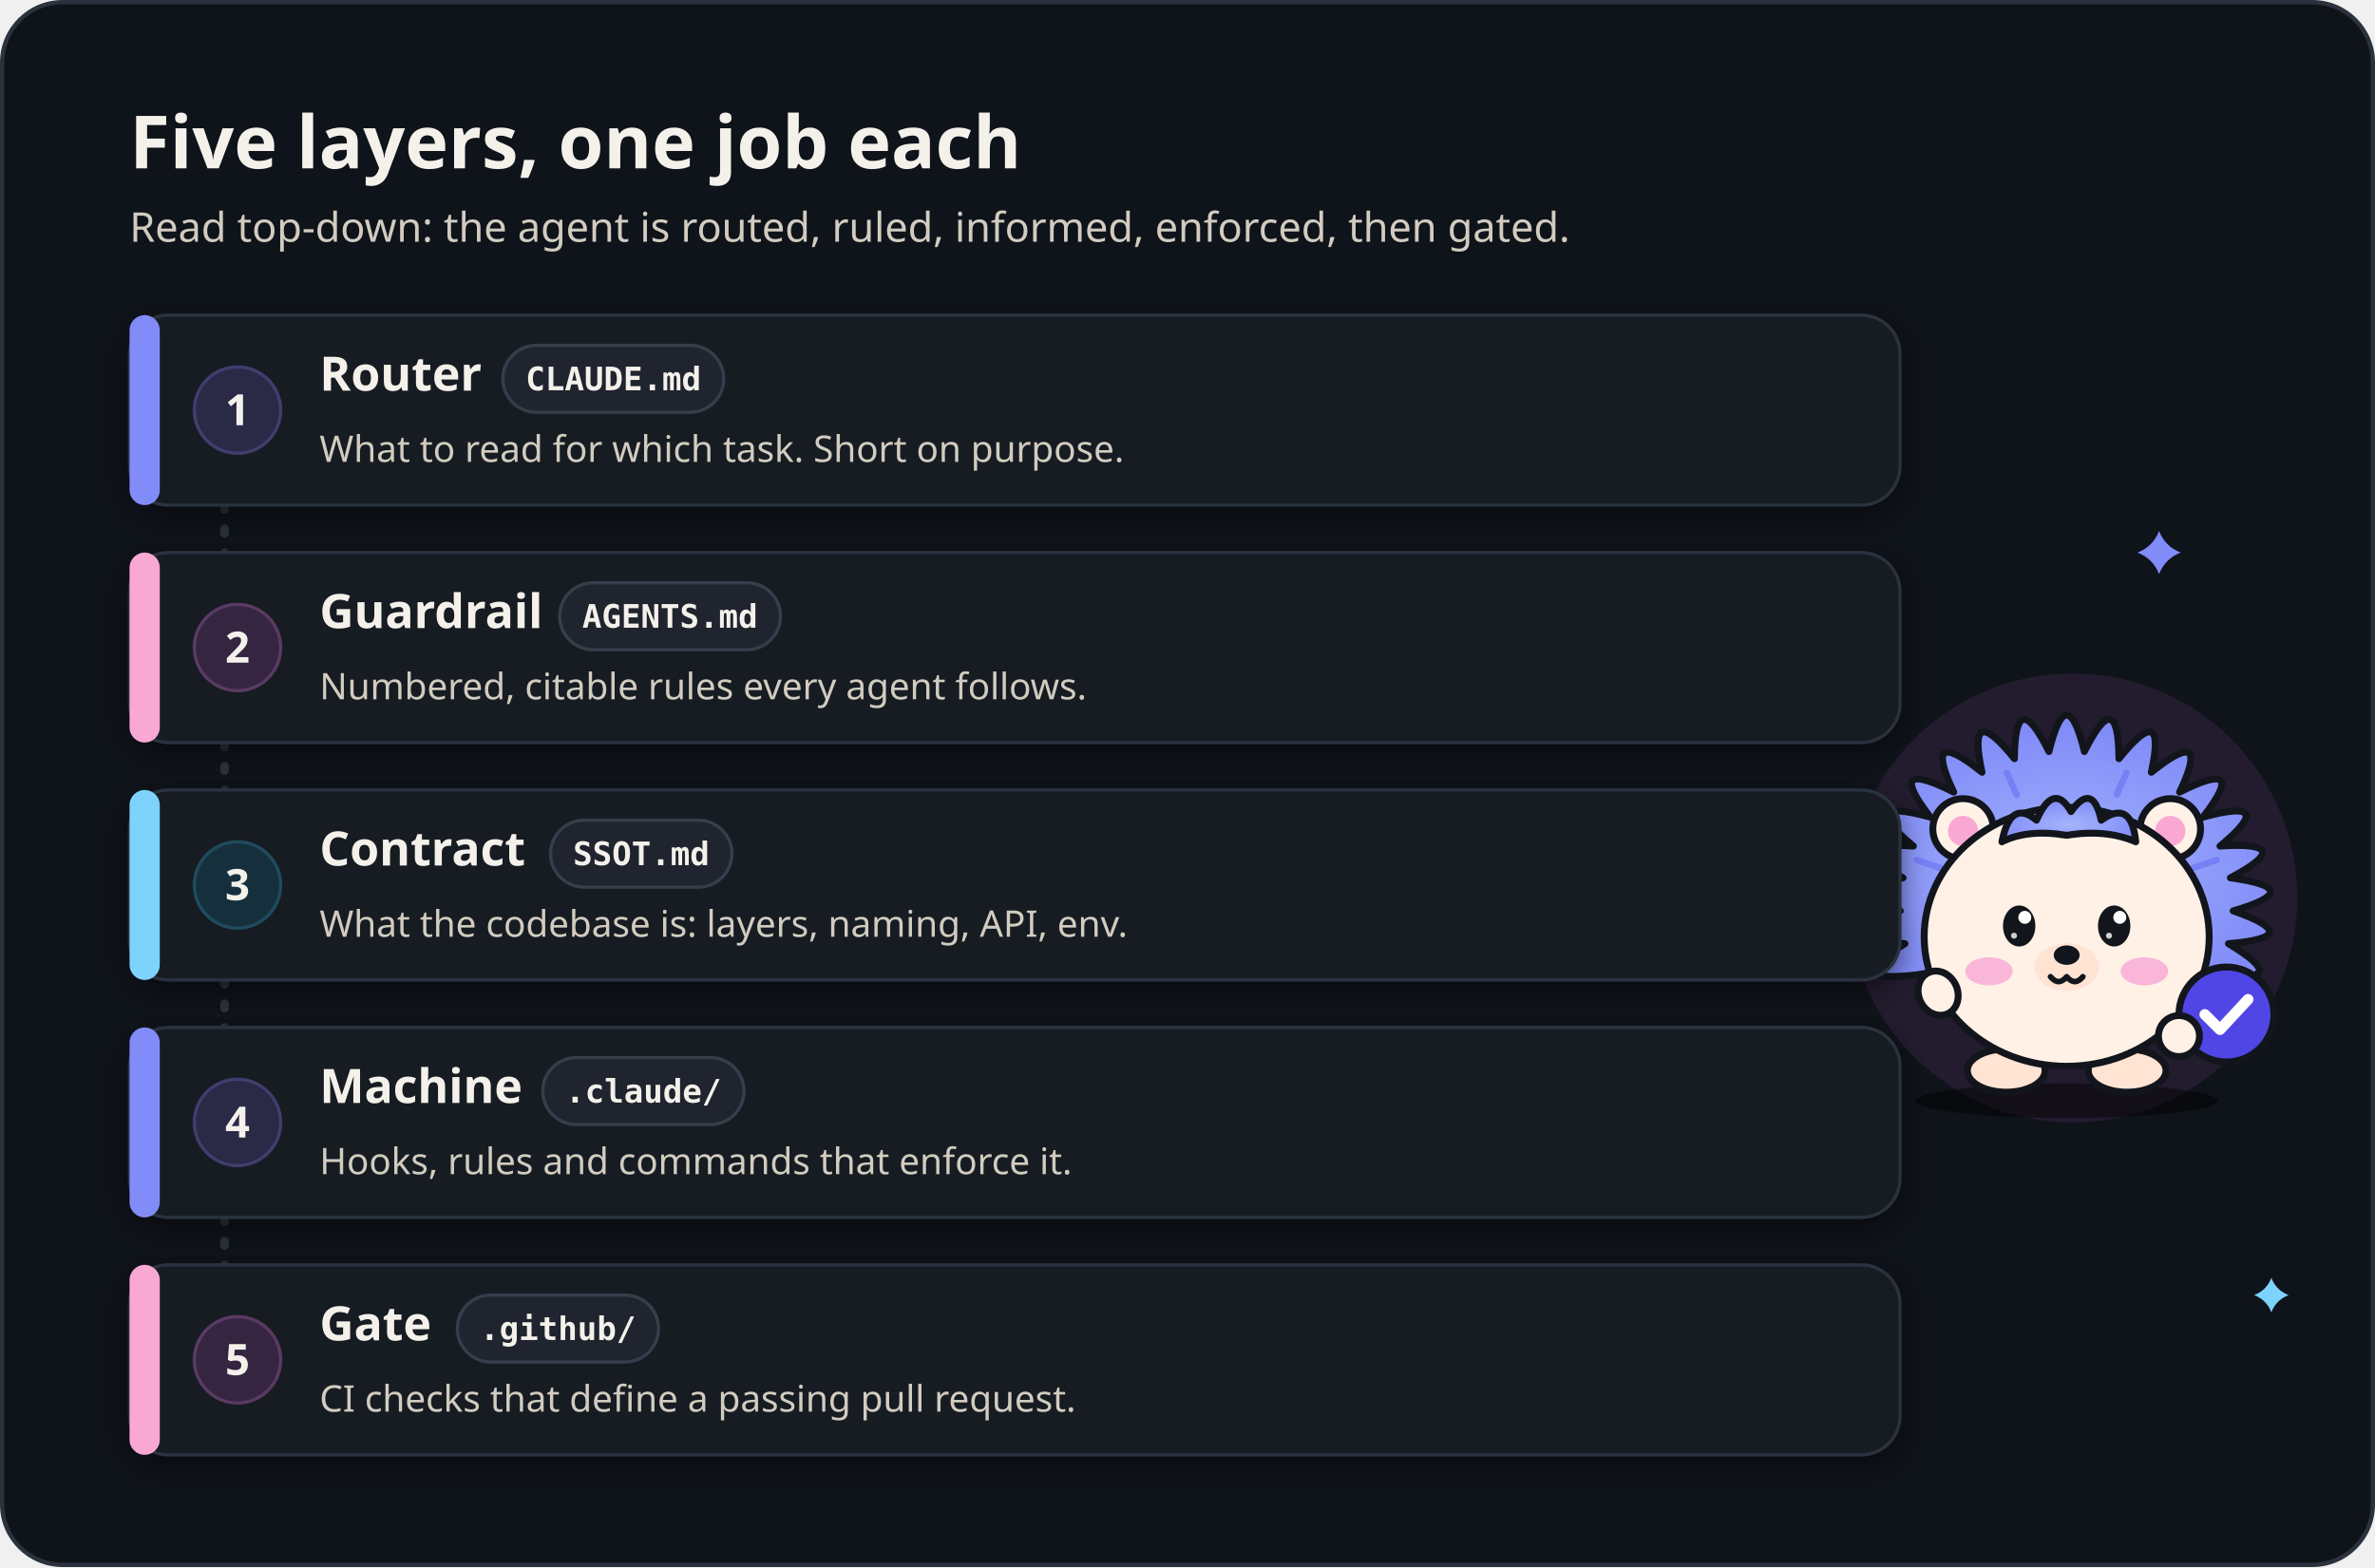
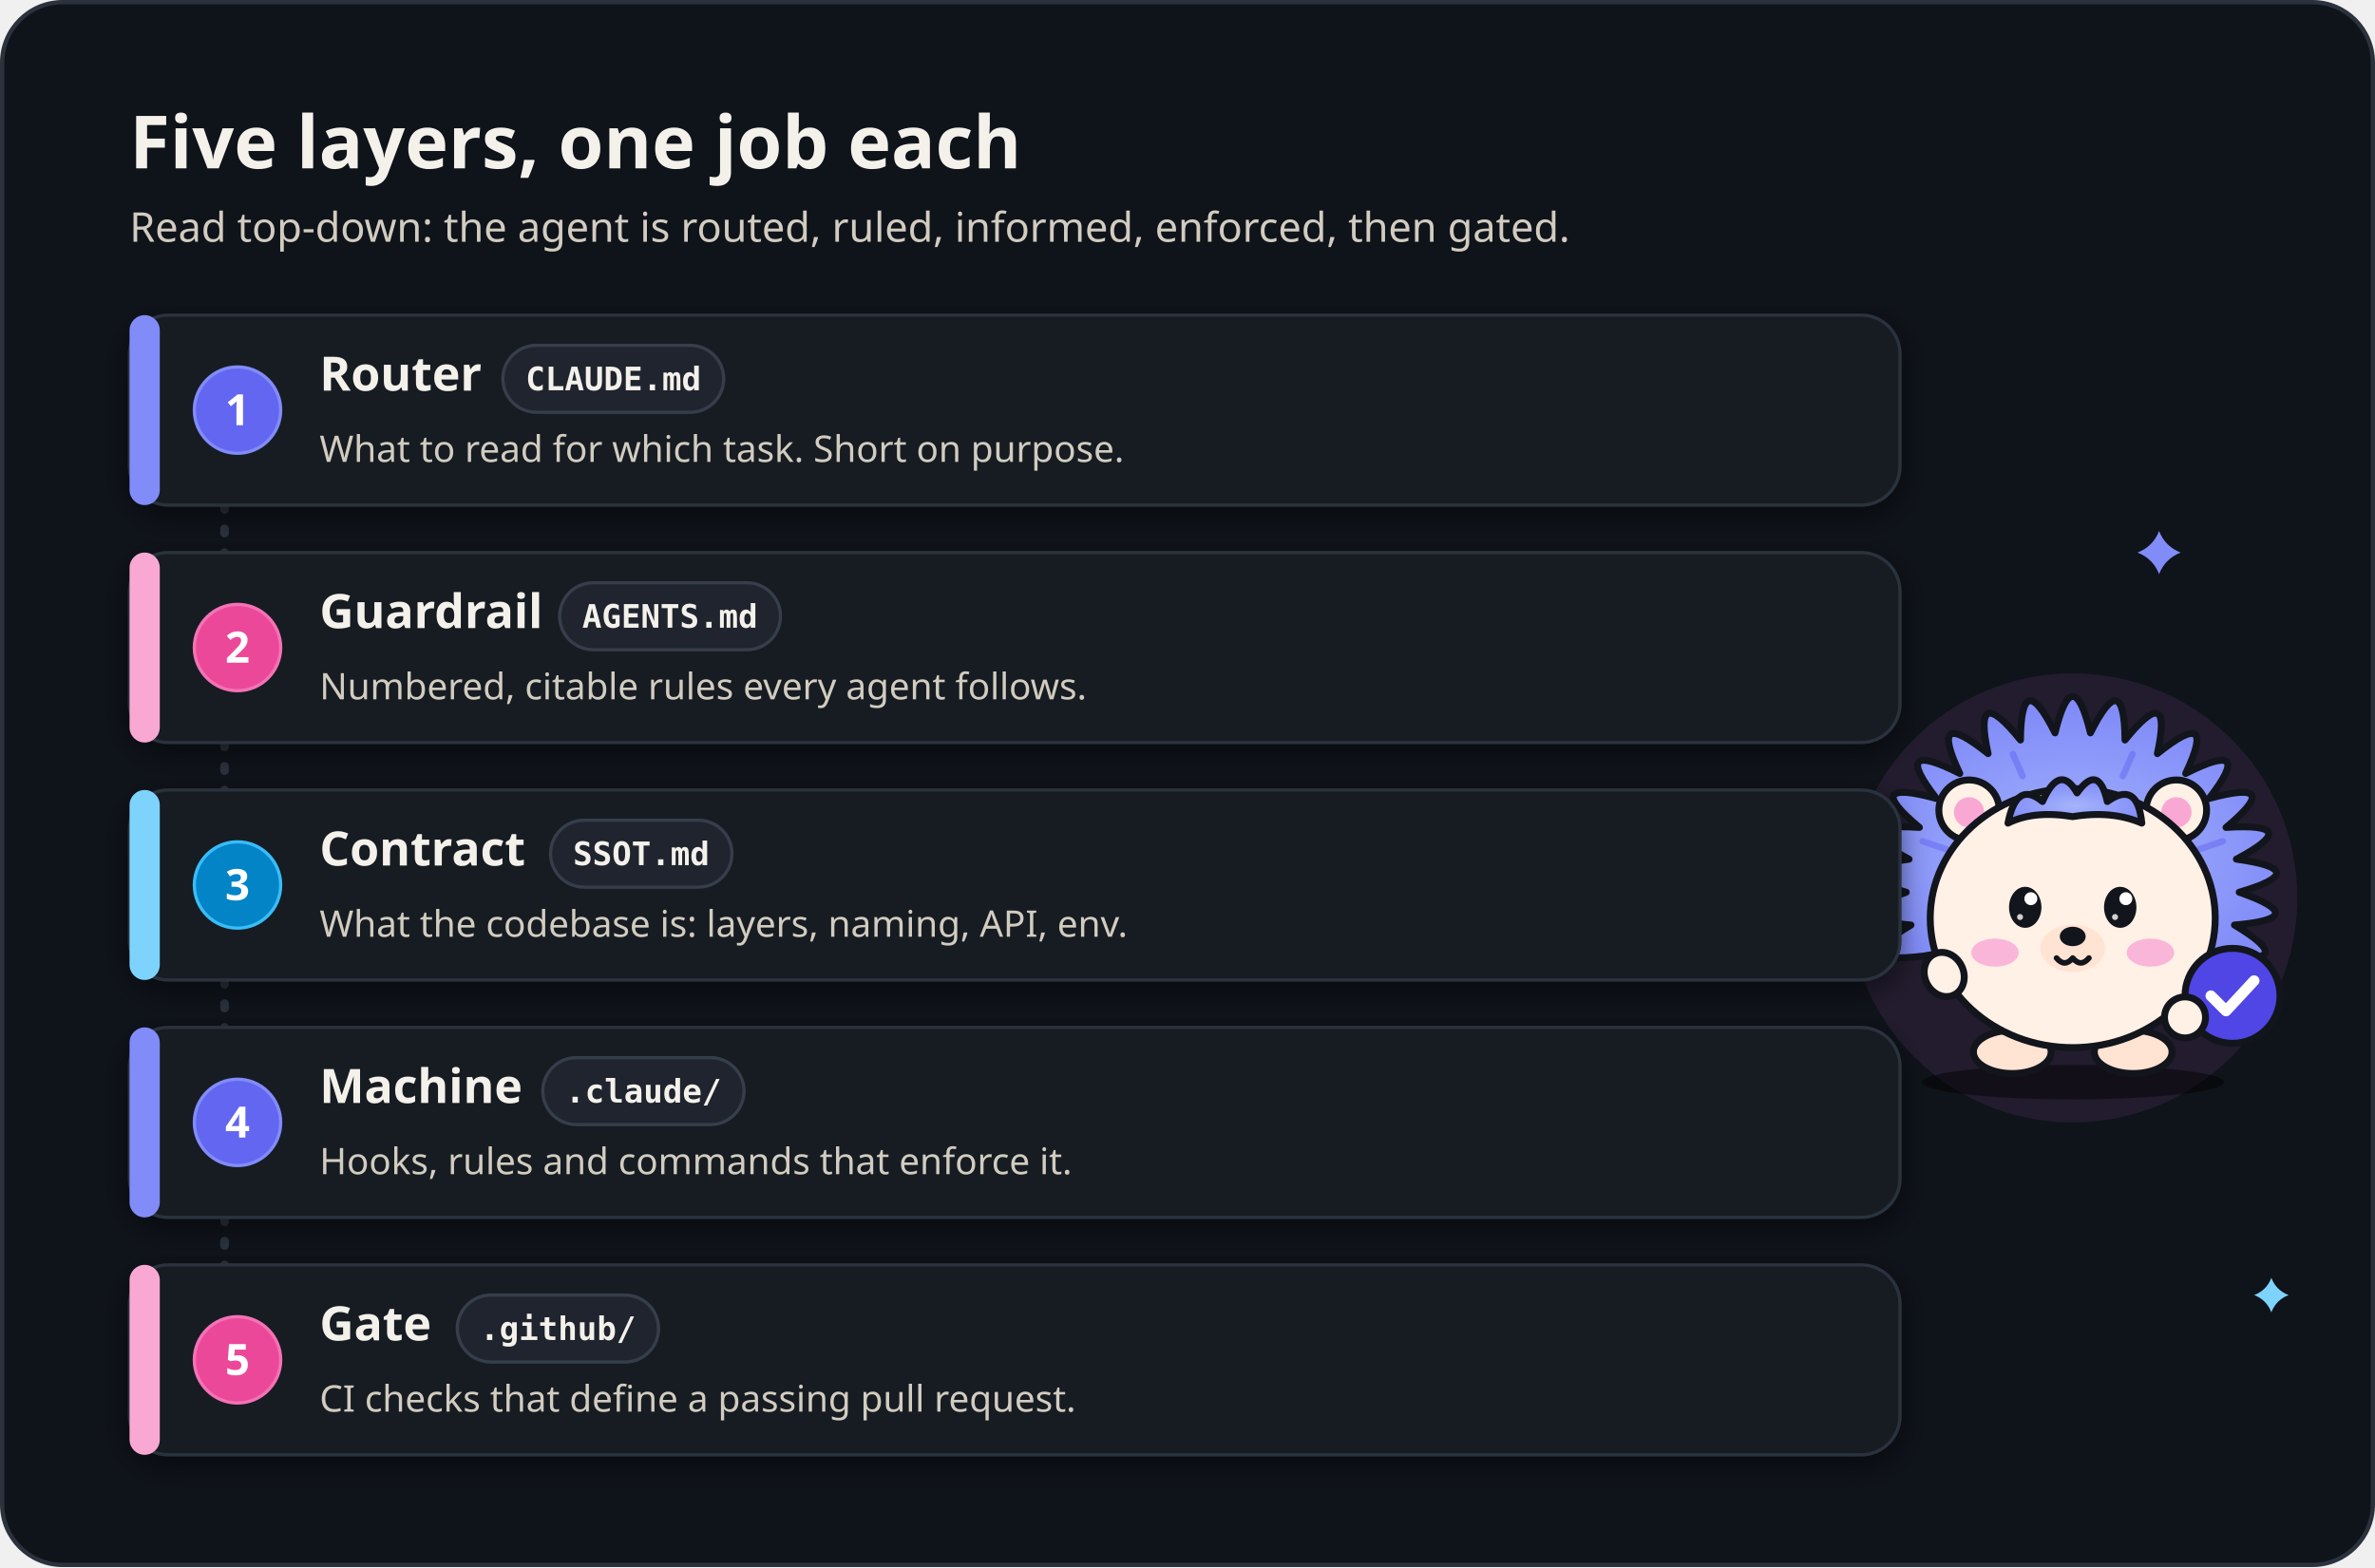
<svg xmlns="http://www.w3.org/2000/svg" viewBox="0 0 1100 726" role="img" aria-labelledby="t d">
  <defs>
    <style>.s{font-family:'Plus Jakarta Sans', system-ui, sans-serif}.m{font-family:ui-monospace, 'SF Mono', Menlo, Consolas, monospace;font-variant-ligatures:none}</style>
    <filter id="sh" x="-10%" y="-10%" width="120%" height="140%">
      <feDropShadow dx="0" dy="4" stdDeviation="6" flood-color="#000000" flood-opacity="0.5" />
    </filter>
  </defs>
  <clipPath id="cc">
    <rect x="1" y="1" width="1098" height="724" rx="28" />
  </clipPath>
  <rect x="1" y="1" width="1098" height="724" rx="28" fill="#0f131a" stroke="#2b323d" stroke-width="2" />
  <text class="s" x="60" y="78" font-size="34" font-weight="800" fill="#f4f1eb">Five layers, one job each</text>
  <text class="s" x="60" y="112" font-size="19" font-weight="500" fill="#d2ccc0">Read top-down: the agent is routed, ruled, informed, enforced, then gated.</text>
  <circle cx="960" cy="416" r="104" fill="#352541" opacity="0.5" />
  <path d="M1000,246Q1002.8,253.2 1010,256Q1002.8,258.8 1000,266Q997.2,258.8 990,256Q997.2,253.2 1000,246Z" fill="#818cf8" opacity="1" />
  <path d="M1052,592Q1054.2,597.8 1060,600Q1054.2,602.2 1052,608Q1049.8,602.2 1044,600Q1049.8,597.8 1052,592Z" fill="#7dd3fc" opacity="1" />
-   <g transform="translate(847.2 310) scale(1.0)">
+   <g transform="translate(850 301.35) scale(1.0)">
    <defs>
      <radialGradient id="mg" cx="50%" cy="60%" r="55%">
        <stop offset="0" stop-color="#a5b4fc" />
        <stop offset="1" stop-color="#818cf8" />
      </radialGradient>
    </defs>
    <ellipse cx="110" cy="200" rx="70" ry="8" fill="#000000" opacity="0.45" />
    <path d="M110,130L40.7,141.6Q3.9,145.9 35.1,127.2Q-1.8,124.1 32.9,112Q-2.4,101.7 34.2,96.7Q2,79.6 39,82Q11.3,58.9 46.9,68.6Q25.1,40.5 57.7,57Q42.7,25.3 70.8,47.8Q63.4,13.8 85.8,41.5Q86.1,6.8 101.8,38.2Q110,4.4 118.2,38.2Q133.9,6.8 134.2,41.5Q156.6,13.8 149.2,47.8Q177.3,25.3 162.3,57Q194.9,40.5 173.1,68.6Q208.7,58.9 181,82Q218,79.6 185.8,96.7Q222.4,101.7 187.1,112Q221.8,124.1 184.9,127.2Q216.1,145.9 179.3,141.6Z" fill="url(#mg)" stroke="#12151b" stroke-width="3.2" stroke-linejoin="round" stroke-linecap="round" />
    <path d="M51.7,92.2L40.5,88.4" stroke="#6366f1" stroke-width="3" stroke-linecap="round" opacity=".5" />
    <path d="M65.4,71.7L56.8,64.1" stroke="#6366f1" stroke-width="3" stroke-linecap="round" opacity=".5" />
    <path d="M86.8,58.2L82.3,48" stroke="#6366f1" stroke-width="3" stroke-linecap="round" opacity=".5" />
    <path d="M133.2,58.2L137.7,48" stroke="#6366f1" stroke-width="3" stroke-linecap="round" opacity=".5" />
    <path d="M154.6,71.7L163.2,64.1" stroke="#6366f1" stroke-width="3" stroke-linecap="round" opacity=".5" />
    <path d="M168.3,92.2L179.5,88.4" stroke="#6366f1" stroke-width="3" stroke-linecap="round" opacity=".5" />
    <circle cx="62" cy="74" r="14" fill="#fff1e6" stroke="#12151b" stroke-width="3.2" stroke-linejoin="round" stroke-linecap="round" />
    <circle cx="62" cy="75" r="7" fill="#f9a8d4" />
    <circle cx="158" cy="74" r="14" fill="#fff1e6" stroke="#12151b" stroke-width="3.2" stroke-linejoin="round" stroke-linecap="round" />
    <circle cx="158" cy="75" r="7" fill="#f9a8d4" />
    <ellipse cx="82" cy="186" rx="18" ry="10" fill="#ffe3d3" stroke="#12151b" stroke-width="3.2" stroke-linejoin="round" stroke-linecap="round" />
    <ellipse cx="138" cy="186" rx="18" ry="10" fill="#ffe3d3" stroke="#12151b" stroke-width="3.2" stroke-linejoin="round" stroke-linecap="round" />
    <ellipse cx="110" cy="124" rx="66" ry="60" fill="#fff1e6" stroke="#12151b" stroke-width="3.2" stroke-linejoin="round" stroke-linecap="round" />
    <path d="M80,80Q84,60 96,70Q104,52 112,66Q122,52 126,70Q140,60 142,80Q128,74 110,77Q92,74 80,80Z" fill="url(#mg)" stroke="#12151b" stroke-width="3.2" stroke-linejoin="round" stroke-linecap="round" />
    <ellipse cx="74" cy="140" rx="11" ry="6.5" fill="#f9a8d4" opacity=".8" />
    <ellipse cx="146" cy="140" rx="11" ry="6.5" fill="#f9a8d4" opacity=".8" />
    <ellipse cx="88" cy="119" rx="7.5" ry="9.5" fill="#12151b" />
    <circle cx="90.6" cy="115" r="3" fill="#ffffff" />
    <circle cx="85.6" cy="123.5" r="1.4" fill="#ffffff" opacity=".8" />
    <ellipse cx="132" cy="119" rx="7.5" ry="9.5" fill="#12151b" />
    <circle cx="134.6" cy="115" r="3" fill="#ffffff" />
    <circle cx="129.6" cy="123.5" r="1.4" fill="#ffffff" opacity=".8" />
    <ellipse cx="110" cy="138" rx="15" ry="11" fill="#ffe3d3" />
    <ellipse cx="110" cy="132.5" rx="6" ry="4.5" fill="#12151b" />
    <path d="M102.5,142.5q3.75,4.5 7.5,0q3.75,4.5 7.5,0" fill="none" stroke="#12151b" stroke-width="2.6" stroke-linecap="round" stroke-linejoin="round" />
    <ellipse cx="50" cy="152" rx="9" ry="10.5" fill="#fff1e6" stroke="#12151b" stroke-width="3.2" stroke-linejoin="round" stroke-linecap="round" transform="rotate(-25 46 150)" />
    <circle cx="184" cy="160" r="22" fill="#4f46e5" stroke="#12151b" stroke-width="3.2" stroke-linejoin="round" stroke-linecap="round" />
    <path d="M174,160l7,7l13,-14" fill="none" stroke="#ffffff" stroke-width="5" stroke-linecap="round" stroke-linejoin="round" />
    <circle cx="162" cy="170" r="9.5" fill="#fff1e6" stroke="#12151b" stroke-width="3.2" stroke-linejoin="round" stroke-linecap="round" />
  </g>
  <path d="M104,190V630" stroke="#2b323d" stroke-width="4" stroke-dasharray="2 9" stroke-linecap="round" />
  <rect x="60" y="146" width="820" height="88" rx="18" fill="#171b23" stroke="#2b323d" stroke-width="1.5" filter="url(#sh)" />
  <rect x="60" y="146" width="14" height="88" rx="7" fill="#818cf8" />
-   <circle cx="110" cy="190" r="20" fill="#2a2946" stroke="#403e6e" stroke-width="1.5" />
-   <text class="s" x="110" y="197" font-size="20" font-weight="800" fill="#f4f1eb" text-anchor="middle">1</text>
+   <circle cx="110" cy="190" r="20" fill="#6366f1" stroke="#818cf8" stroke-width="1.5" />
+   <text class="s" x="110" y="197" font-size="20" font-weight="800" fill="#ffffff" text-anchor="middle">1</text>
  <text class="s" x="148" y="181" font-size="22" font-weight="800" fill="#f4f1eb">Router</text>
  <rect x="232.9" y="160" width="102.3" height="31" rx="15.5" fill="#1f242e" stroke="#363e4b" stroke-width="1.5" />
  <text class="m" x="284.1" y="180.8" font-size="15" font-weight="600" fill="#f4f1eb" text-anchor="middle">CLAUDE.md</text>
  <text class="s" x="148" y="214" font-size="17" font-weight="500" fill="#d2ccc0">What to read for which task. Short on purpose.</text>
  <rect x="60" y="256" width="820" height="88" rx="18" fill="#171b23" stroke="#2b323d" stroke-width="1.5" filter="url(#sh)" />
  <rect x="60" y="256" width="14" height="88" rx="7" fill="#f9a8d4" />
-   <circle cx="110" cy="300" r="20" fill="#352541" stroke="#5a3a63" stroke-width="1.5" />
-   <text class="s" x="110" y="307" font-size="20" font-weight="800" fill="#f4f1eb" text-anchor="middle">2</text>
+   <circle cx="110" cy="300" r="20" fill="#ec4899" stroke="#f472b6" stroke-width="1.5" />
+   <text class="s" x="110" y="307" font-size="20" font-weight="800" fill="#ffffff" text-anchor="middle">2</text>
  <text class="s" x="148" y="291" font-size="22" font-weight="800" fill="#f4f1eb">Guardrail</text>
  <rect x="259.2" y="270" width="102.3" height="31" rx="15.5" fill="#1f242e" stroke="#363e4b" stroke-width="1.5" />
  <text class="m" x="310.3" y="290.8" font-size="15" font-weight="600" fill="#f4f1eb" text-anchor="middle">AGENTS.md</text>
  <text class="s" x="148" y="324" font-size="17" font-weight="500" fill="#d2ccc0">Numbered, citable rules every agent follows.</text>
  <rect x="60" y="366" width="820" height="88" rx="18" fill="#171b23" stroke="#2b323d" stroke-width="1.5" filter="url(#sh)" />
  <rect x="60" y="366" width="14" height="88" rx="7" fill="#7dd3fc" />
-   <circle cx="110" cy="410" r="20" fill="#15303c" stroke="#1f4b5e" stroke-width="1.5" />
-   <text class="s" x="110" y="417" font-size="20" font-weight="800" fill="#f4f1eb" text-anchor="middle">3</text>
+   <circle cx="110" cy="410" r="20" fill="#0284c7" stroke="#38bdf8" stroke-width="1.5" />
+   <text class="s" x="110" y="417" font-size="20" font-weight="800" fill="#ffffff" text-anchor="middle">3</text>
  <text class="s" x="148" y="401" font-size="22" font-weight="800" fill="#f4f1eb">Contract</text>
  <rect x="255" y="380" width="84" height="31" rx="15.5" fill="#1f242e" stroke="#363e4b" stroke-width="1.5" />
  <text class="m" x="297.0" y="400.8" font-size="15" font-weight="600" fill="#f4f1eb" text-anchor="middle">SSOT.md</text>
  <text class="s" x="148" y="434" font-size="17" font-weight="500" fill="#d2ccc0">What the codebase is: layers, naming, API, env.</text>
  <rect x="60" y="476" width="820" height="88" rx="18" fill="#171b23" stroke="#2b323d" stroke-width="1.5" filter="url(#sh)" />
  <rect x="60" y="476" width="14" height="88" rx="7" fill="#818cf8" />
-   <circle cx="110" cy="520" r="20" fill="#2a2946" stroke="#403e6e" stroke-width="1.5" />
-   <text class="s" x="110" y="527" font-size="20" font-weight="800" fill="#f4f1eb" text-anchor="middle">4</text>
+   <circle cx="110" cy="520" r="20" fill="#6366f1" stroke="#818cf8" stroke-width="1.5" />
+   <text class="s" x="110" y="527" font-size="20" font-weight="800" fill="#ffffff" text-anchor="middle">4</text>
  <text class="s" x="148" y="511" font-size="22" font-weight="800" fill="#f4f1eb">Machine</text>
  <rect x="251.4" y="490" width="93.2" height="31" rx="15.5" fill="#1f242e" stroke="#363e4b" stroke-width="1.5" />
  <text class="m" x="298.0" y="510.8" font-size="15" font-weight="600" fill="#f4f1eb" text-anchor="middle">.claude/</text>
  <text class="s" x="148" y="544" font-size="17" font-weight="500" fill="#d2ccc0">Hooks, rules and commands that enforce it.</text>
  <rect x="60" y="586" width="820" height="88" rx="18" fill="#171b23" stroke="#2b323d" stroke-width="1.5" filter="url(#sh)" />
  <rect x="60" y="586" width="14" height="88" rx="7" fill="#f9a8d4" />
-   <circle cx="110" cy="630" r="20" fill="#352541" stroke="#5a3a63" stroke-width="1.5" />
-   <text class="s" x="110" y="637" font-size="20" font-weight="800" fill="#f4f1eb" text-anchor="middle">5</text>
+   <circle cx="110" cy="630" r="20" fill="#ec4899" stroke="#f472b6" stroke-width="1.5" />
+   <text class="s" x="110" y="637" font-size="20" font-weight="800" fill="#ffffff" text-anchor="middle">5</text>
  <text class="s" x="148" y="621" font-size="22" font-weight="800" fill="#f4f1eb">Gate</text>
  <rect x="211.8" y="600" width="93.2" height="31" rx="15.5" fill="#1f242e" stroke="#363e4b" stroke-width="1.5" />
  <text class="m" x="258.4" y="620.8" font-size="15" font-weight="600" fill="#f4f1eb" text-anchor="middle">.github/</text>
  <text class="s" x="148" y="654" font-size="17" font-weight="500" fill="#d2ccc0">CI checks that define a passing pull request.</text>
</svg>
